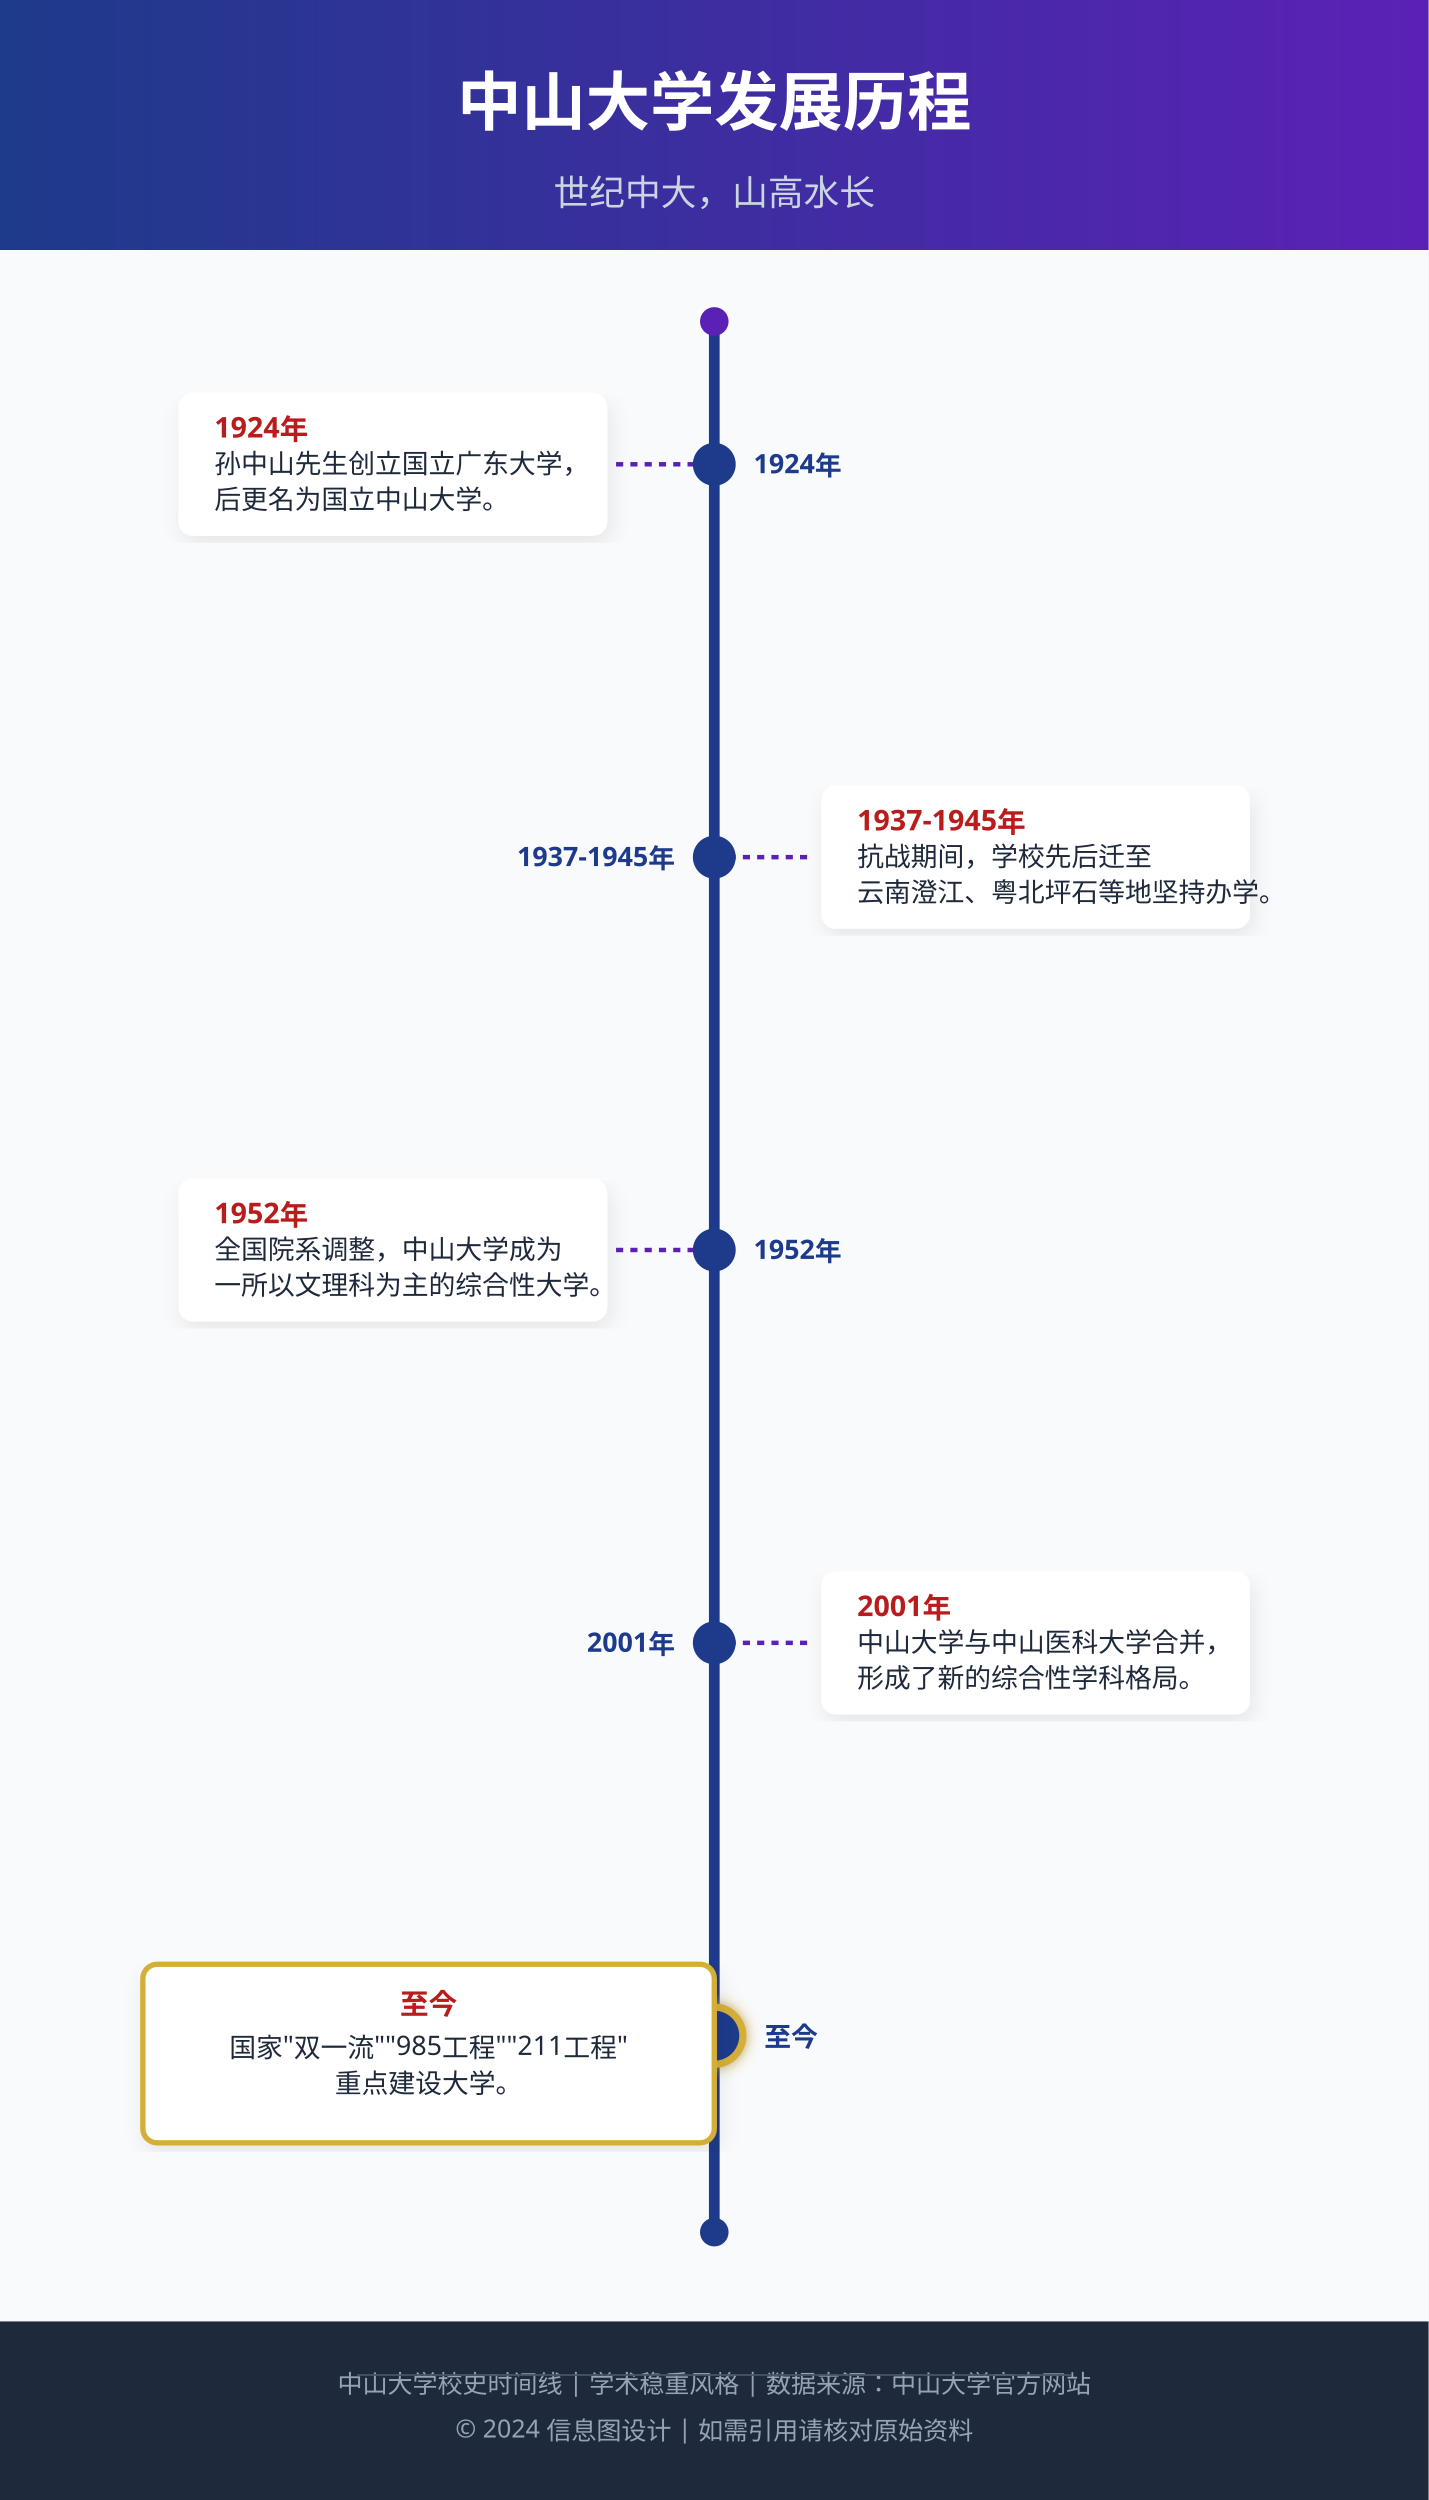
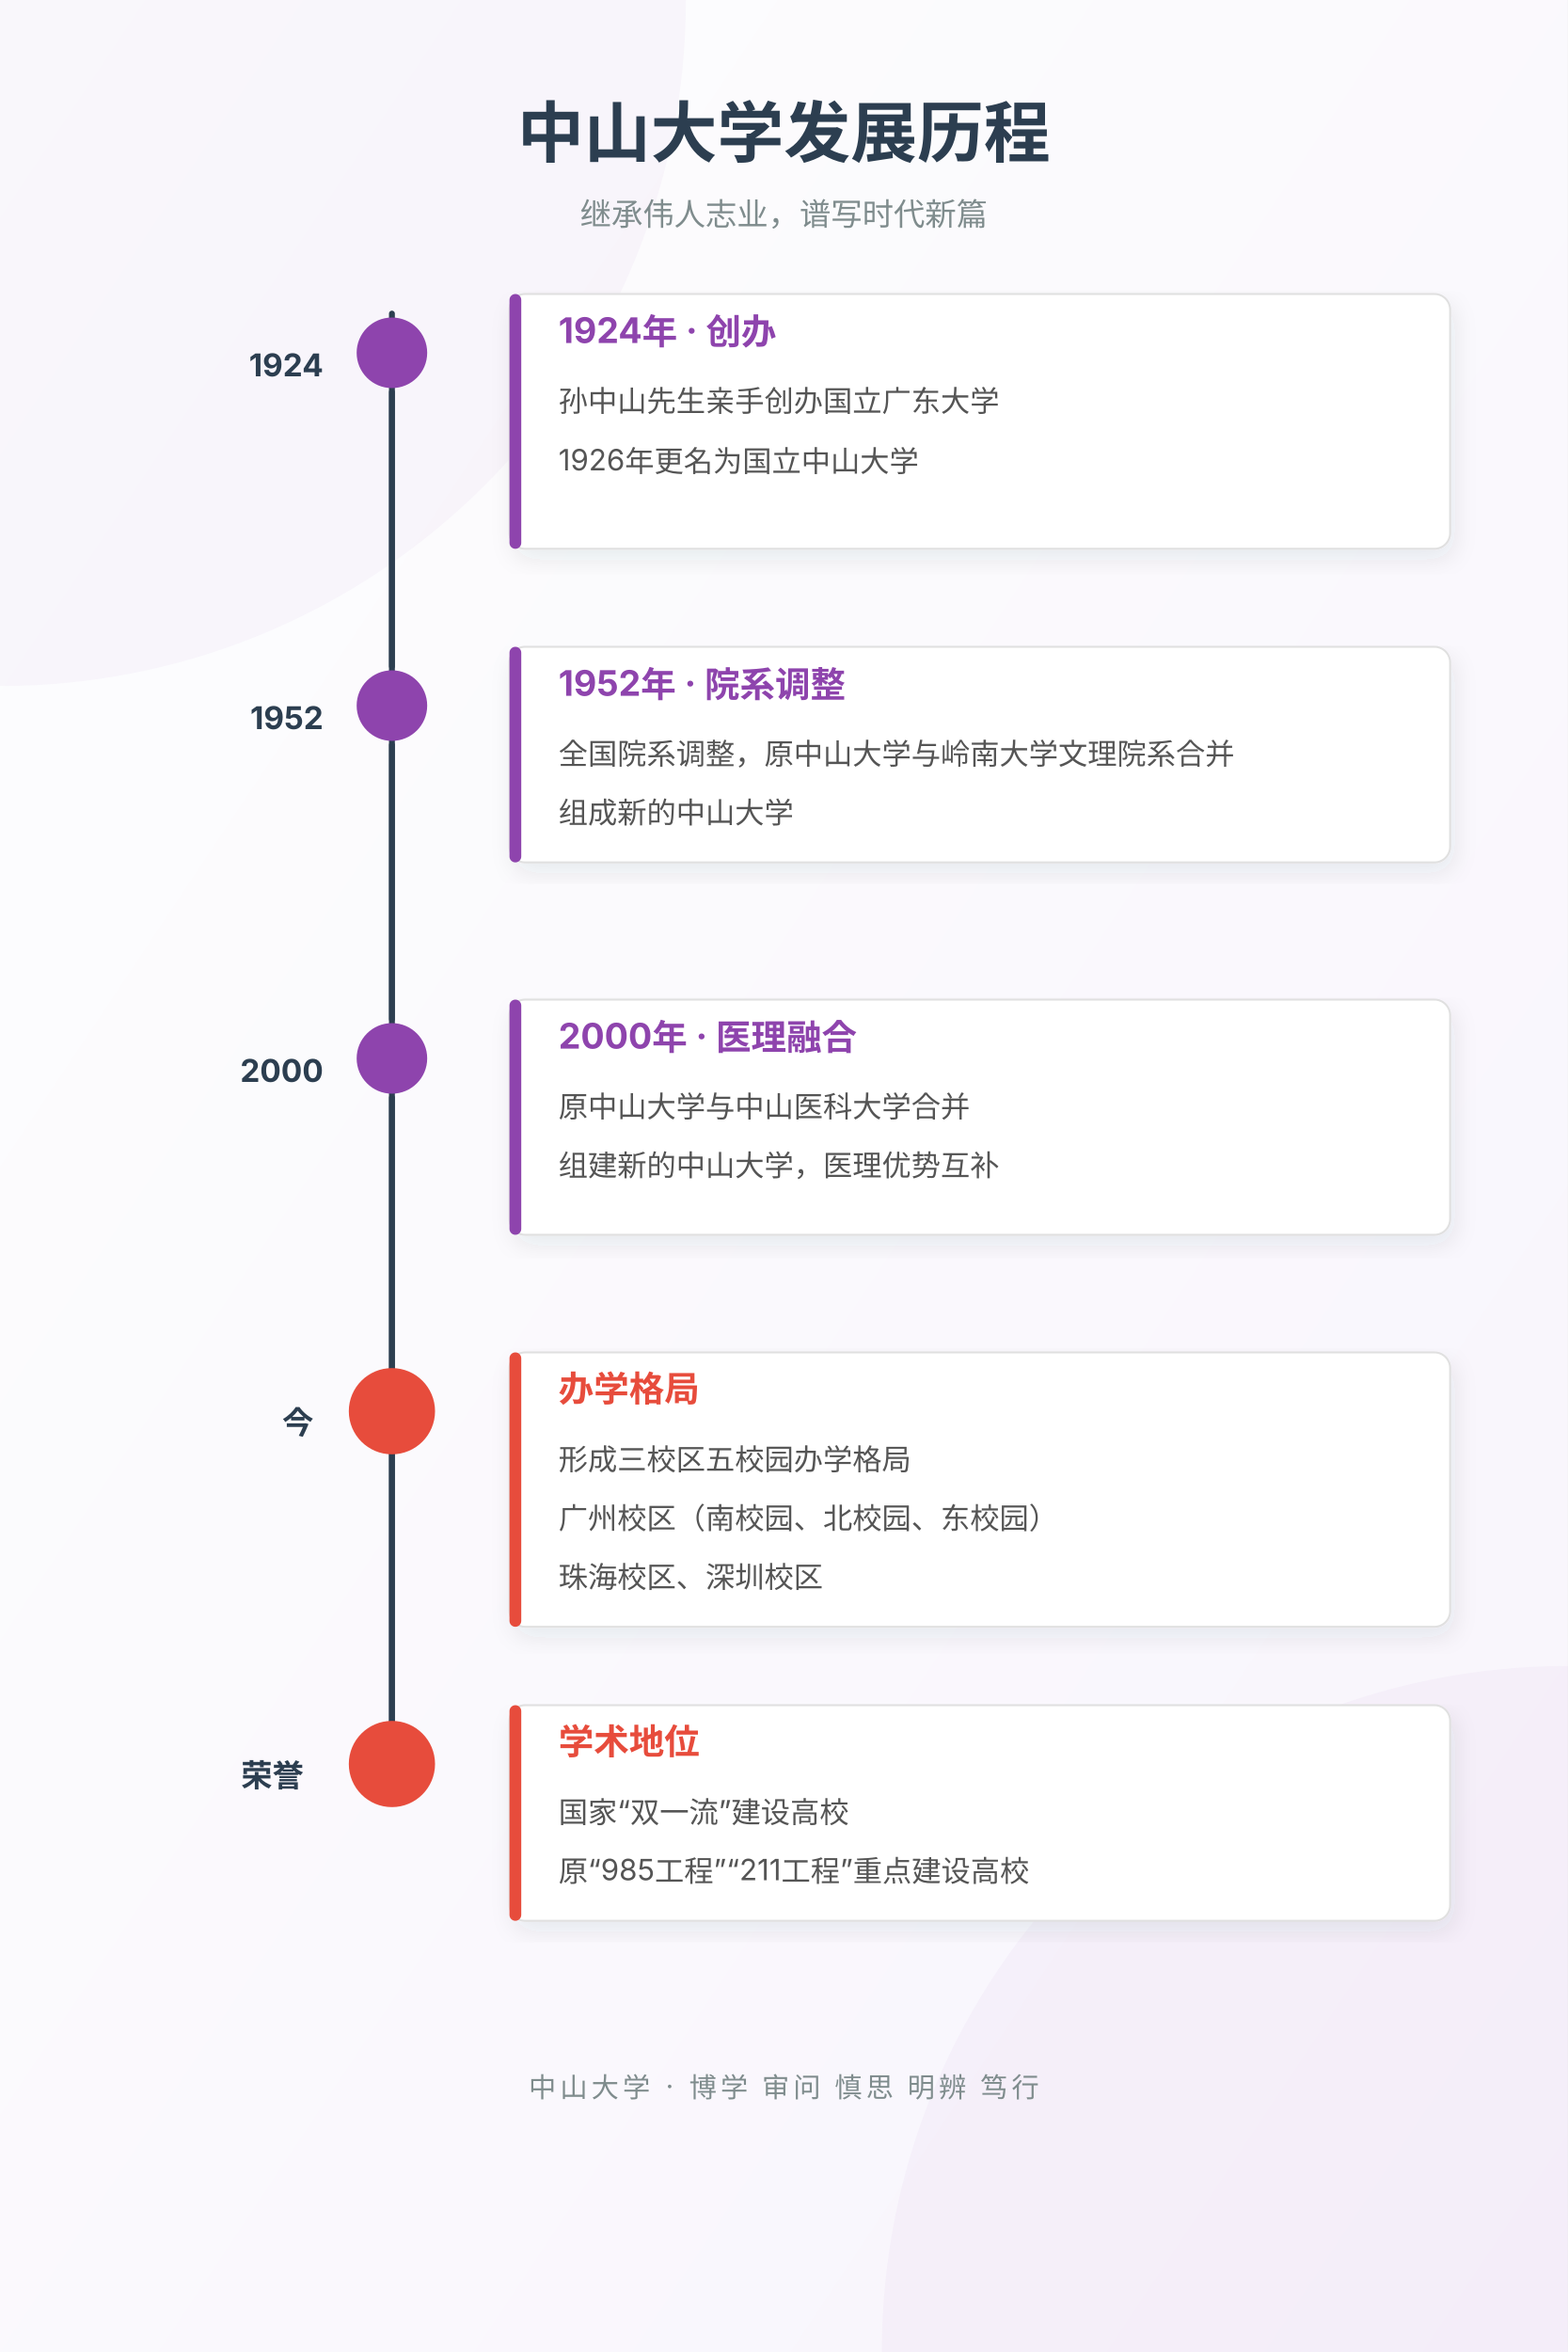
- <svg xmlns="http://www.w3.org/2000/svg" viewBox="0 0 800 1400">
+ <svg xmlns="http://www.w3.org/2000/svg" viewBox="0 0 800 1200" width="800" height="1200">
  <defs>
-     <linearGradient id="headerGrad" x1="0%" y1="0%" x2="100%" y2="0%">
-       <stop offset="0%" stop-color="#1E3A8A" />
-       <stop offset="100%" stop-color="#5B21B6" />
+     <filter id="cardShadow" x="-5%" y="-5%" width="115%" height="115%">
+       <feDropShadow dx="2" dy="5" stdDeviation="6" flood-color="#2C3E50" flood-opacity="0.08" />
+     </filter>
+     <linearGradient id="bgGrad" x1="0%" y1="0%" x2="100%" y2="100%">
+       <stop offset="0%" stop-color="#FDFEFE" />
+       <stop offset="100%" stop-color="#F8F4FC" />
    </linearGradient>
-     <filter id="cardShadow" x="-5%" y="-5%" width="110%" height="110%">
-       <feDropShadow dx="2" dy="5" stdDeviation="6" flood-color="#0F172A" flood-opacity="0.08" />
-     </filter>
-     <filter id="glow" x="-50%" y="-50%" width="200%" height="200%">
-       <feGaussianBlur stdDeviation="4" result="blur" />
-       <feMerge>
-         <feMergeNode in="blur" />
-         <feMergeNode in="SourceGraphic" />
-       </feMerge>
-     </filter>
+     <style>
+       .title { font-family: 'Microsoft YaHei', -apple-system, sans-serif; font-weight: bold; fill: #2C3E50; }
+       .subtitle { font-family: 'Microsoft YaHei', -apple-system, sans-serif; fill: #7F8C8D; }
+       .card-title { font-family: 'Microsoft YaHei', -apple-system, sans-serif; font-weight: bold; font-size: 18px; }
+       .card-text { font-family: 'Microsoft YaHei', -apple-system, sans-serif; font-size: 15px; fill: #555555; line-height: 1.5; }
+       .label { font-family: 'Microsoft YaHei', -apple-system, sans-serif; font-weight: bold; font-size: 16px; fill: #2C3E50; }
+       .footer-text { font-family: 'Microsoft YaHei', -apple-system, sans-serif; font-size: 14px; fill: #7F8C8D; letter-spacing: 2px; }
+     </style>
  </defs>
-   <style>
-     .text-title { font-family: system-ui, 'Microsoft YaHei', sans-serif; font-size: 36px; font-weight: bold; fill: #FFFFFF; }
-     .text-subtitle { font-family: system-ui, 'Microsoft YaHei', sans-serif; font-size: 20px; fill: #CBD5E1; }
-     .text-year { font-family: system-ui, 'Microsoft YaHei', sans-serif; font-size: 16px; font-weight: bold; fill: #B91C1C; }
-     .text-desc { font-family: system-ui, 'Microsoft YaHei', sans-serif; font-size: 15px; fill: #1E293B; }
-     .text-year-tag { font-family: system-ui, 'Microsoft YaHei', sans-serif; font-size: 15px; font-weight: bold; fill: #1E3A8A; }
-     .text-footer { font-family: system-ui, 'Microsoft YaHei', sans-serif; font-size: 14px; fill: #94A3B8; }
-   </style>
-   <rect x="0" y="0" width="800" height="1400" fill="#F8FAFC" />
-   <g id="header">
-     <rect x="0" y="0" width="800" height="140" fill="url(#headerGrad)" />
-     <text x="400" y="70" text-anchor="middle" class="text-title">中山大学发展历程</text>
-     <text x="400" y="115" text-anchor="middle" class="text-subtitle">世纪中大，山高水长</text>
+   <rect width="800" height="1200" fill="url(#bgGrad)" />
+   <circle cx="0" cy="0" r="350" fill="#8E44AD" opacity="0.04" />
+   <circle cx="800" cy="1200" r="350" fill="#8E44AD" opacity="0.04" />
+   <g transform="translate(0, 40)">
+     <text x="400" y="40" class="title" font-size="34" text-anchor="middle">中山大学发展历程</text>
+     <text x="400" y="75" class="subtitle" font-size="16" text-anchor="middle">继承伟人志业，谱写时代新篇</text>
  </g>
-   <g id="timeline">
-     <line x1="400" y1="180" x2="400" y2="1250" stroke="#1E3A8A" stroke-width="6" stroke-linecap="round" />
-     <circle cx="400" cy="180" r="8" fill="#5B21B6" />
-     <circle cx="400" cy="1250" r="8" fill="#1E3A8A" />
+   <g>
+     <line x1="200" y1="160" x2="200" y2="920" stroke="#2C3E50" stroke-width="3" stroke-linecap="round" />
+     <line x1="200" y1="200" x2="200" y2="340" stroke="#2C3E50" stroke-width="3" stroke-linecap="round" />
+     <line x1="200" y1="380" x2="200" y2="520" stroke="#2C3E50" stroke-width="3" stroke-linecap="round" />
+     <line x1="200" y1="560" x2="200" y2="700" stroke="#2C3E50" stroke-width="3" stroke-linecap="round" />
+     <line x1="200" y1="740" x2="200" y2="880" stroke="#2C3E50" stroke-width="3" stroke-linecap="round" />
  </g>
-   <g id="nodes">
-     <g id="node-1924">
-       <line x1="345" y1="260" x2="400" y2="260" stroke="#5B21B6" stroke-width="2.5" stroke-dasharray="4,4" />
-       <circle cx="400" cy="260" r="12" fill="#1E3A8A" />
-       <text x="422" y="265" text-anchor="start" class="text-year-tag">1924年</text>
-       <rect x="100" y="220" width="240" height="80" rx="8" fill="#FFFFFF" filter="url(#cardShadow)" />
-       <text x="120" y="245" class="text-year">1924年</text>
-       <text x="120" y="265" class="text-desc">孙中山先生创立国立广东大学，</text>
-       <text x="120" y="285" class="text-desc">后更名为国立中山大学。</text>
+   <g>
+     <circle cx="200" cy="180" r="18" fill="#8E44AD" />
+     <text x="165" y="186" class="label" text-anchor="end" dominant-baseline="middle">1924</text>
+     <circle cx="200" cy="360" r="18" fill="#8E44AD" />
+     <text x="165" y="366" class="label" text-anchor="end" dominant-baseline="middle">1952</text>
+     <circle cx="200" cy="540" r="18" fill="#8E44AD" />
+     <text x="165" y="546" class="label" text-anchor="end" dominant-baseline="middle">2000</text>
+     <circle cx="200" cy="720" r="22" fill="#E74C3C" />
+     <text x="160" y="726" class="label" font-size="18" text-anchor="end" dominant-baseline="middle" fill="#E74C3C">今</text>
+     <circle cx="200" cy="900" r="22" fill="#E74C3C" />
+     <text x="155" y="906" class="label" text-anchor="end" dominant-baseline="middle" fill="#E74C3C">荣誉</text>
+   </g>
+   <g>
+     <g>
+       <rect x="260" y="150" width="480" height="130" rx="8" fill="#FFFFFF" stroke="#E0E0E0" stroke-width="1" filter="url(#cardShadow)" />
+       <rect x="260" y="150" width="6" height="130" fill="#8E44AD" rx="3" />
+       <text x="285" y="175" class="card-title" fill="#8E44AD">1924年 · 创办</text>
+       <text x="285" y="210" class="card-text">孙中山先生亲手创办国立广东大学</text>
+       <text x="285" y="240" class="card-text">1926年更名为国立中山大学</text>
    </g>
-     <g id="node-1937">
-       <line x1="400" y1="480" x2="455" y2="480" stroke="#5B21B6" stroke-width="2.5" stroke-dasharray="4,4" />
-       <circle cx="400" cy="480" r="12" fill="#1E3A8A" />
-       <text x="378" y="485" text-anchor="end" class="text-year-tag">1937-1945年</text>
-       <rect x="460" y="440" width="240" height="80" rx="8" fill="#FFFFFF" filter="url(#cardShadow)" />
-       <text x="480" y="465" class="text-year">1937-1945年</text>
-       <text x="480" y="485" class="text-desc">抗战期间，学校先后迁至</text>
-       <text x="480" y="505" class="text-desc">云南澄江、粤北坪石等地坚持办学。</text>
+     <g>
+       <rect x="260" y="330" width="480" height="110" rx="8" fill="#FFFFFF" stroke="#E0E0E0" stroke-width="1" filter="url(#cardShadow)" />
+       <rect x="260" y="330" width="6" height="110" fill="#8E44AD" rx="3" />
+       <text x="285" y="355" class="card-title" fill="#8E44AD">1952年 · 院系调整</text>
+       <text x="285" y="390" class="card-text">全国院系调整，原中山大学与岭南大学文理院系合并</text>
+       <text x="285" y="420" class="card-text">组成新的中山大学</text>
    </g>
-     <g id="node-1952">
-       <line x1="345" y1="700" x2="400" y2="700" stroke="#5B21B6" stroke-width="2.5" stroke-dasharray="4,4" />
-       <circle cx="400" cy="700" r="12" fill="#1E3A8A" />
-       <text x="422" y="705" text-anchor="start" class="text-year-tag">1952年</text>
-       <rect x="100" y="660" width="240" height="80" rx="8" fill="#FFFFFF" filter="url(#cardShadow)" />
-       <text x="120" y="685" class="text-year">1952年</text>
-       <text x="120" y="705" class="text-desc">全国院系调整，中山大学成为</text>
-       <text x="120" y="725" class="text-desc">一所以文理科为主的综合性大学。</text>
+     <g>
+       <rect x="260" y="510" width="480" height="120" rx="8" fill="#FFFFFF" stroke="#E0E0E0" stroke-width="1" filter="url(#cardShadow)" />
+       <rect x="260" y="510" width="6" height="120" fill="#8E44AD" rx="3" />
+       <text x="285" y="535" class="card-title" fill="#8E44AD">2000年 · 医理融合</text>
+       <text x="285" y="570" class="card-text">原中山大学与中山医科大学合并</text>
+       <text x="285" y="600" class="card-text">组建新的中山大学，医理优势互补</text>
    </g>
-     <g id="node-2001">
-       <line x1="400" y1="920" x2="455" y2="920" stroke="#5B21B6" stroke-width="2.5" stroke-dasharray="4,4" />
-       <circle cx="400" cy="920" r="12" fill="#1E3A8A" />
-       <text x="378" y="925" text-anchor="end" class="text-year-tag">2001年</text>
-       <rect x="460" y="880" width="240" height="80" rx="8" fill="#FFFFFF" filter="url(#cardShadow)" />
-       <text x="480" y="905" class="text-year">2001年</text>
-       <text x="480" y="925" class="text-desc">中山大学与中山医科大学合并，</text>
-       <text x="480" y="945" class="text-desc">形成了新的综合性学科格局。</text>
+     <g>
+       <rect x="260" y="690" width="480" height="140" rx="8" fill="#FFFFFF" stroke="#E0E0E0" stroke-width="1" filter="url(#cardShadow)" />
+       <rect x="260" y="690" width="6" height="140" fill="#E74C3C" rx="3" />
+       <text x="285" y="715" class="card-title" fill="#E74C3C">办学格局</text>
+       <text x="285" y="750" class="card-text">形成三校区五校园办学格局</text>
+       <text x="285" y="780" class="card-text">广州校区（南校园、北校园、东校园）</text>
+       <text x="285" y="810" class="card-text">珠海校区、深圳校区</text>
    </g>
-     <g id="node-now">
-       <line x1="345" y1="1140" x2="400" y2="1140" stroke="#5B21B6" stroke-width="2.5" stroke-dasharray="4,4" />
-       <circle cx="400" cy="1140" r="16" fill="#1E3A8A" stroke="#D4AF37" stroke-width="4" filter="url(#glow)" />
-       <text x="428" y="1146" text-anchor="start" class="text-year-tag" fill="#B91C1C">至今</text>
-       <rect x="80" y="1100" width="320" height="100" rx="8" fill="#FFFFFF" filter="url(#cardShadow)" stroke="#D4AF37" stroke-width="3" />
-       <text x="240" y="1128" text-anchor="middle" class="text-year" font-size="18">至今</text>
-       <text x="240" y="1152" text-anchor="middle" class="text-desc">国家"双一流""985工程""211工程"</text>
-       <text x="240" y="1172" text-anchor="middle" class="text-desc">重点建设大学。</text>
+     <g>
+       <rect x="260" y="870" width="480" height="110" rx="8" fill="#FFFFFF" stroke="#E0E0E0" stroke-width="1" filter="url(#cardShadow)" />
+       <rect x="260" y="870" width="6" height="110" fill="#E74C3C" rx="3" />
+       <text x="285" y="895" class="card-title" fill="#E74C3C">学术地位</text>
+       <text x="285" y="930" class="card-text">国家“双一流”建设高校</text>
+       <text x="285" y="960" class="card-text">原“985工程”“211工程”重点建设高校</text>
    </g>
  </g>
-   <g id="footer">
-     <rect x="0" y="1300" width="800" height="100" fill="#1E293B" />
-     <text x="400" y="1340" text-anchor="middle" class="text-footer">中山大学校史时间线 | 学术稳重风格 | 数据来源：中山大学官方网站</text>
-     <text x="400" y="1365" text-anchor="middle" class="text-footer" font-size="13">© 2024 信息图设计 | 如需引用请核对原始资料</text>
-     <line x1="200" y1="1330" x2="600" y2="1330" stroke="#475569" stroke-width="1" />
+   <g>
+     <text x="400" y="1070" class="footer-text" text-anchor="middle">中山大学 · 博学 审问 慎思 明辨 笃行</text>
  </g>
</svg>
